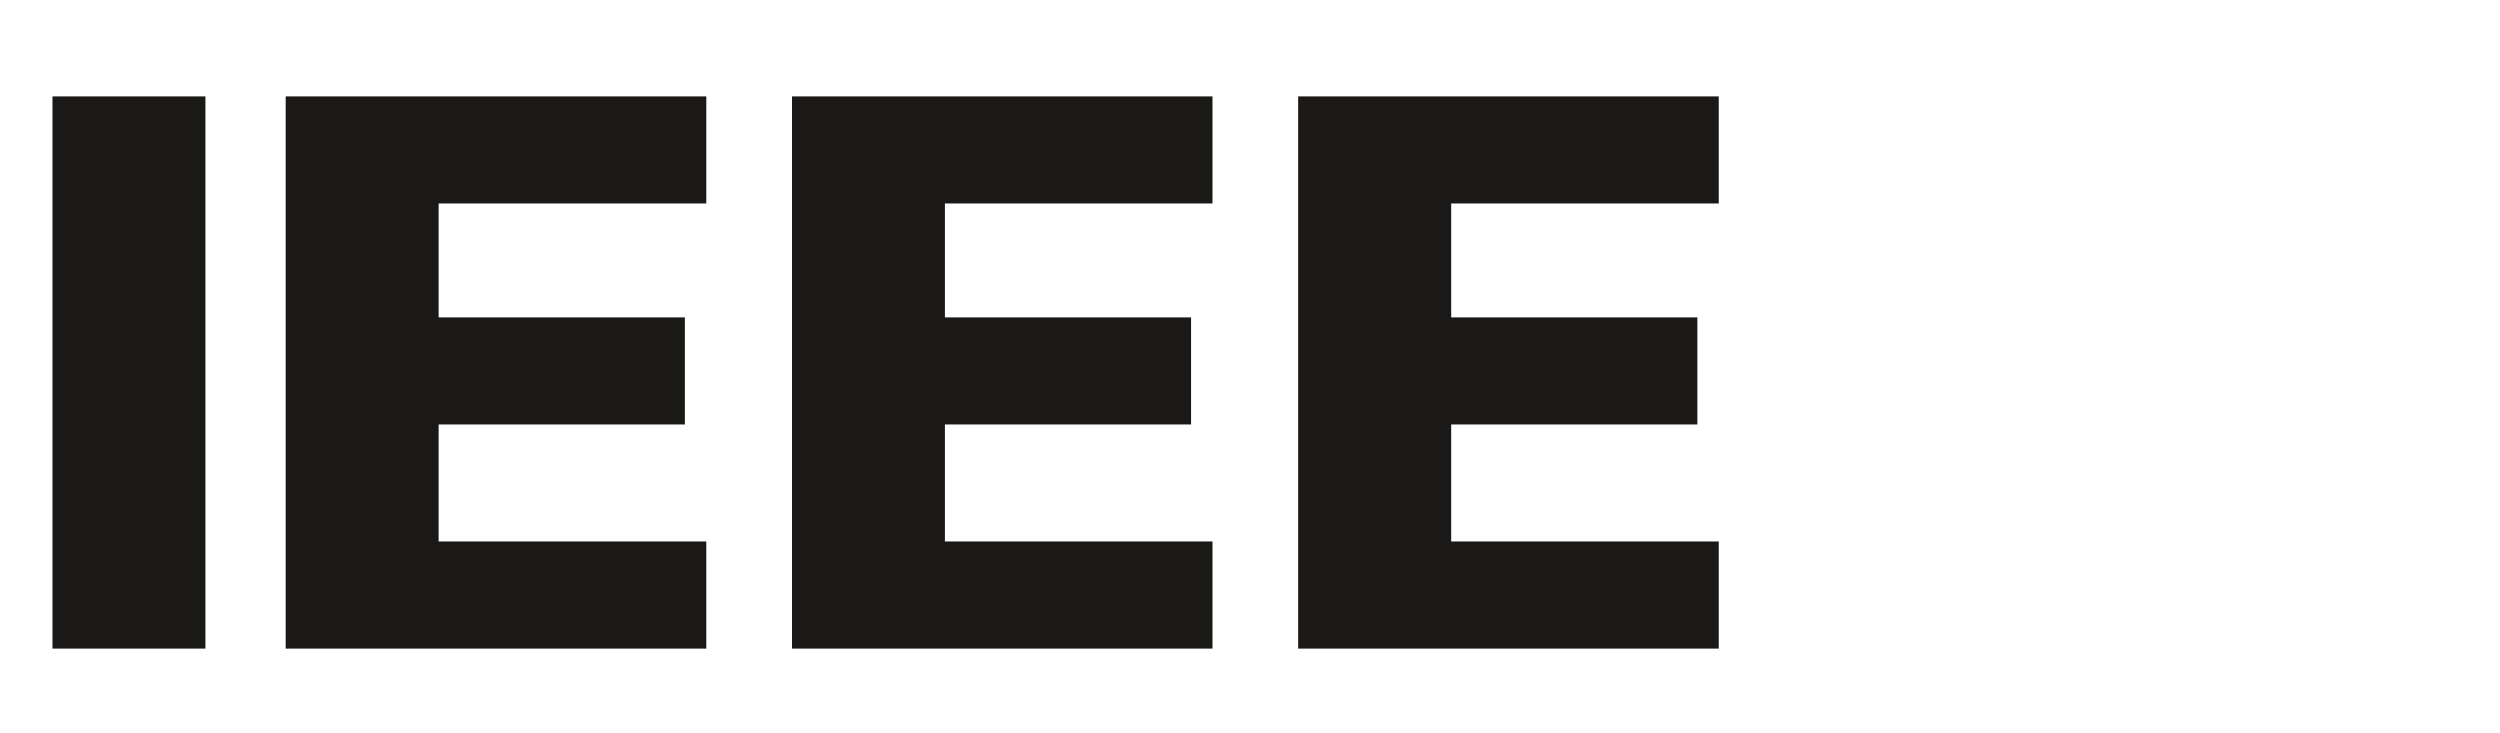
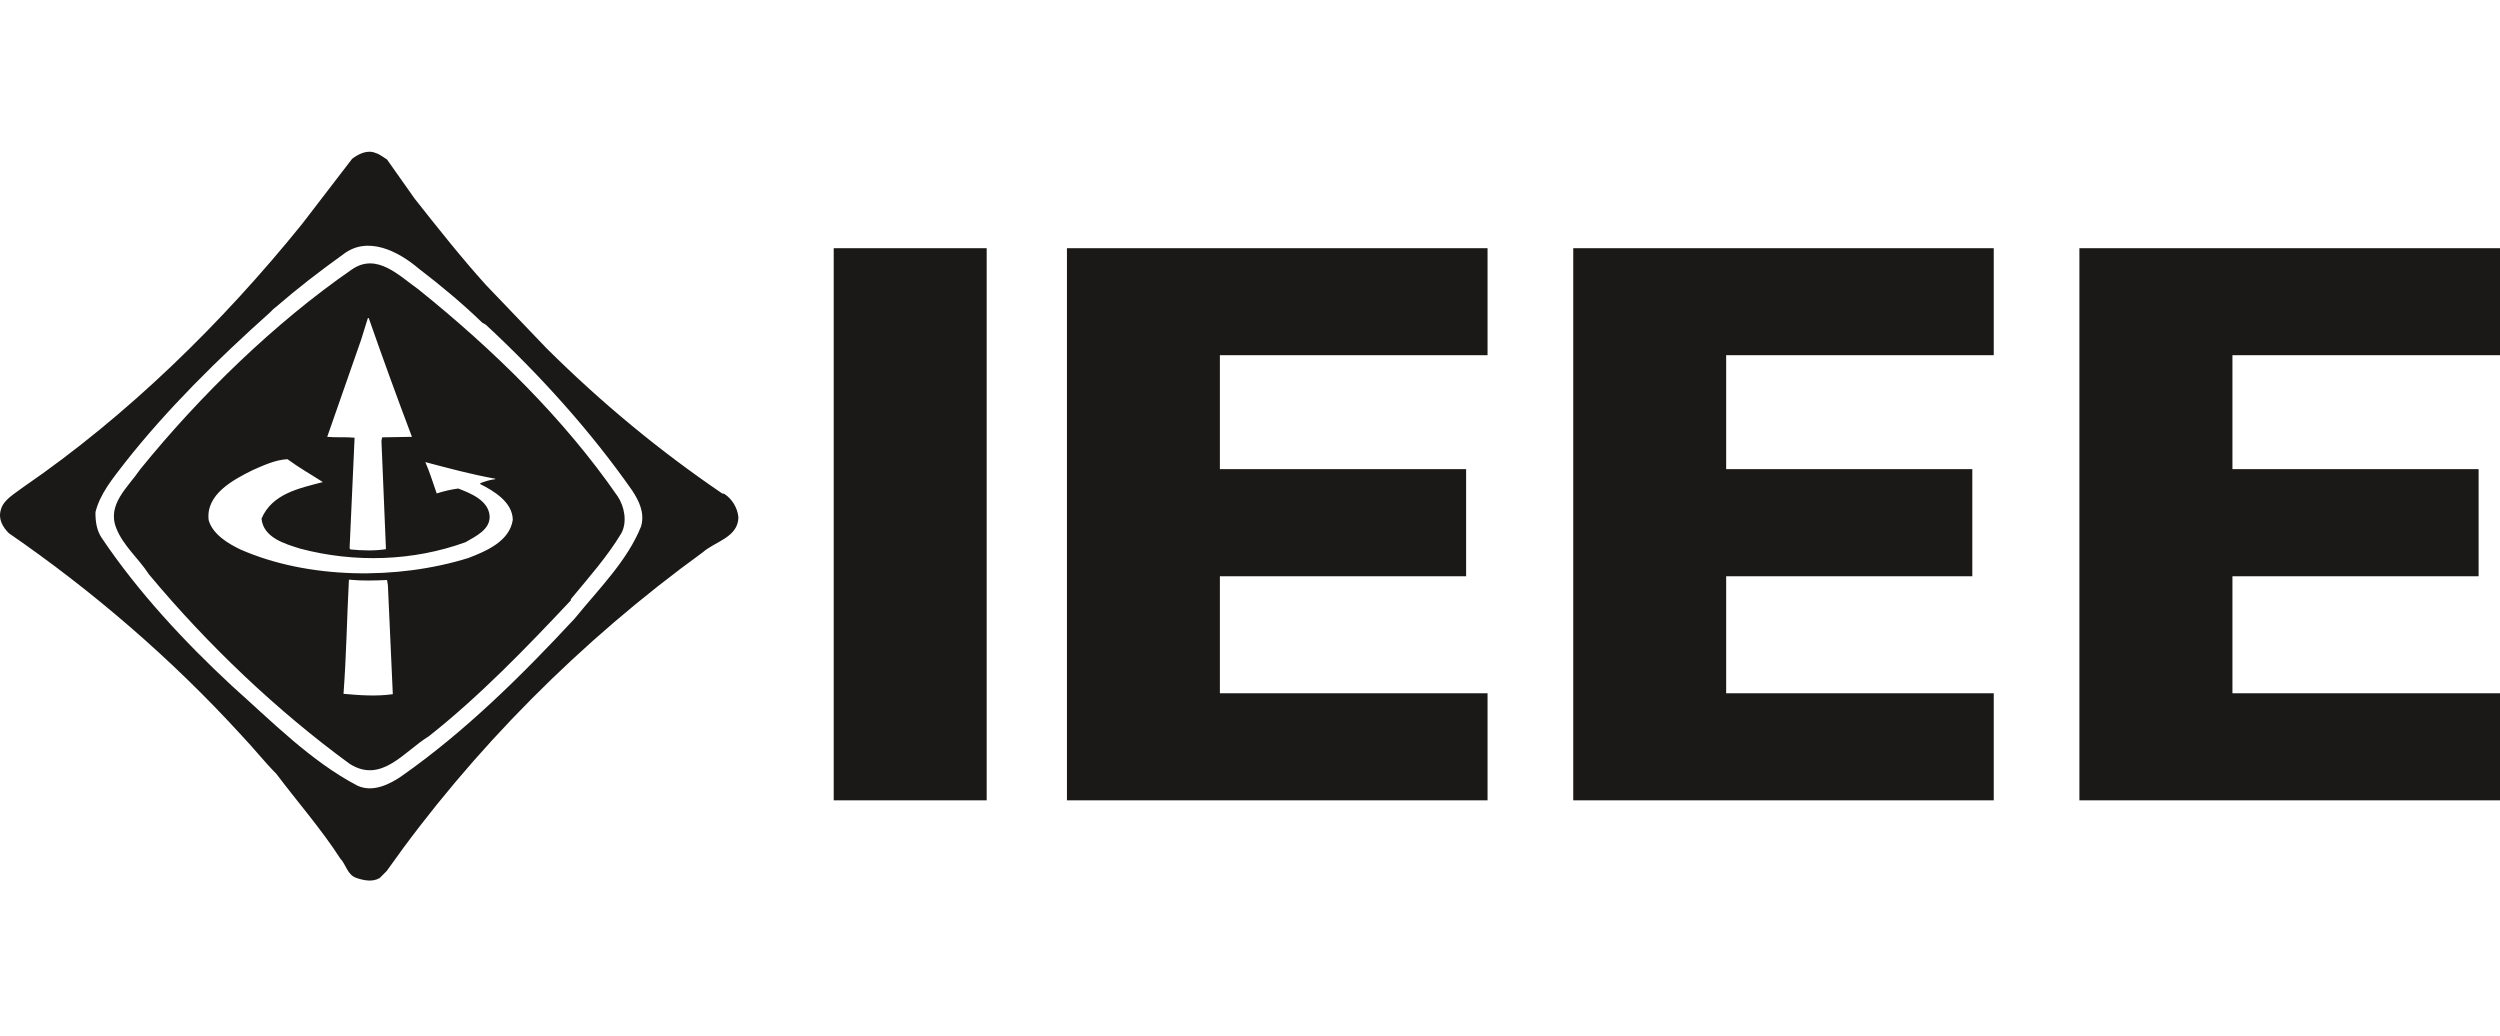
- <svg xmlns="http://www.w3.org/2000/svg" height="150" preserveAspectRatio="xMidYMid" viewBox="160 0 512 150" width="512">
+ <svg xmlns="http://www.w3.org/2000/svg" height="150" preserveAspectRatio="xMidYMid" viewBox="0 0 512 150" width="362">
  <path d="m170.746 19.748h31.326v113.084h-31.326zm47.763 113.084v-113.084h86.141v21.925h-54.818v23.334h50.429v21.929h-50.429v23.961h54.818v21.935zm103.692 0v-113.084h86.12v21.925h-54.803v23.334h50.412v21.929h-50.412v23.961h54.803v21.935zm103.66 0v-113.084h86.141v21.925h-54.799v23.334h50.416v21.929h-50.416v23.961h54.799v21.935zm-354.402-45.195c-.414 7.985-.516 15.375-1.107 23.379 3.161.288 6.727.563 10.096.073l-1.007-22.315-.177-1.062c-2.566.1-4.995.203-7.806-.075zm-19.739-22.424c-3.892 1.951-9.619 4.901-8.987 10.239.834 2.915 3.99 4.799 6.488 5.997 13.805 6.083 32.132 6.289 46.707 1.749 3.598-1.386 8.429-3.397 9.09-7.806-.038-3.643-3.894-5.935-6.665-7.33v-.173c.966-.382 2.077-.725 3.078-.83v-.098c-4.882-.874-9.595-2.152-14.323-3.402.911 2.075 1.568 4.263 2.327 6.42 1.42-.454 2.877-.8 4.411-1.009 2.493.97 6.063 2.359 6.417 5.477.277 2.915-2.913 4.336-4.929 5.52-10.691 3.89-22.72 4.27-33.87 1.312-3.08-.97-7.524-2.216-7.906-6.138 2.186-5.161 7.84-6.236 12.562-7.49-2.427-1.563-4.895-2.947-7.247-4.688-2.54.141-4.861 1.252-7.151 2.25zm23.62-31.149-1.384 4.443-6.94 19.879c1.738.177 3.89 0 5.596.177v.164l-1.015 22.485.175.237c2.22.218 4.993.328 7.256-.058v-.354l-.906-21.809.136-.738 6.106-.105c-3.046-8.047-5.999-16.175-8.844-24.322zm-3.225-9.988c5.106-3.479 9.687 1.384 13.643 4.163 15.296 12.312 29.73 26.405 40.729 42.32 1.386 2.054 2.013 5.242.77 7.567-2.851 4.756-6.699 9.096-10.346 13.505v.241c-9.094 9.681-18.698 19.632-29.076 27.83-5.065 3.082-9.715 9.813-16.239 5.643-14.855-10.856-29.069-24.352-41.119-38.827-2.043-3.182-5.234-5.79-6.654-9.399-1.983-4.888 2.389-8.394 4.89-12.076 12.287-15.153 27.546-30.012 43.401-40.968zm12.803-14.473-5.654-8.013c-.693-.422-1.557-1.122-2.323-1.327-1.668-.723-3.466.151-4.826 1.184l-10.231 13.325c-16.414 20.327-35.843 39.309-57.04 53.858-1.676 1.31-4.167 2.587-4.686 4.745-.557 1.941.454 3.542 1.659 4.75 16.974 11.692 33.203 25.572 47.648 41.401 2.564 2.694 4.643 5.372 7.151 7.902 4.225 5.622 9.188 11.289 13.072 17.32 1.218 1.273 1.427 3.365 3.331 3.986 1.491.516 3.331.866 4.754 0l1.414-1.42c17.563-24.881 39.837-47.225 64.724-65.266 2.491-2.224 7.249-3.052 7.317-7.181-.177-1.905-1.286-3.781-2.922-4.822l-.407-.066c-12.807-8.712-24.74-18.566-35.981-29.743l-12.423-12.978c-5.033-5.579-9.924-11.76-14.577-17.655zm-14.637 11.414c4.993-3.886 11.276-.659 15.477 2.915 4.4 3.363 8.983 7.175 13.005 11.069l.732.42c11.139 10.335 21.485 21.822 29.984 33.966 1.378 2.114 2.596 4.509 1.826 7.313-2.834 7.085-8.593 12.732-13.628 18.92-10.894 11.726-22.385 23.072-35.25 32.123-2.602 1.841-6.112 3.54-9.231 2.079-9.469-4.956-17.454-13.076-25.742-20.474-9.612-8.913-19.259-19.291-26.544-30.146-1.083-1.523-1.388-3.402-1.356-5.411.936-3.747 3.504-6.831 5.933-9.99 8.608-10.971 19.152-21.376 29.801-30.882.245-.243.7-.761 1.086-1.009 4.573-3.954 9.115-7.454 13.908-10.894z" fill="#1a1918" />
</svg>
